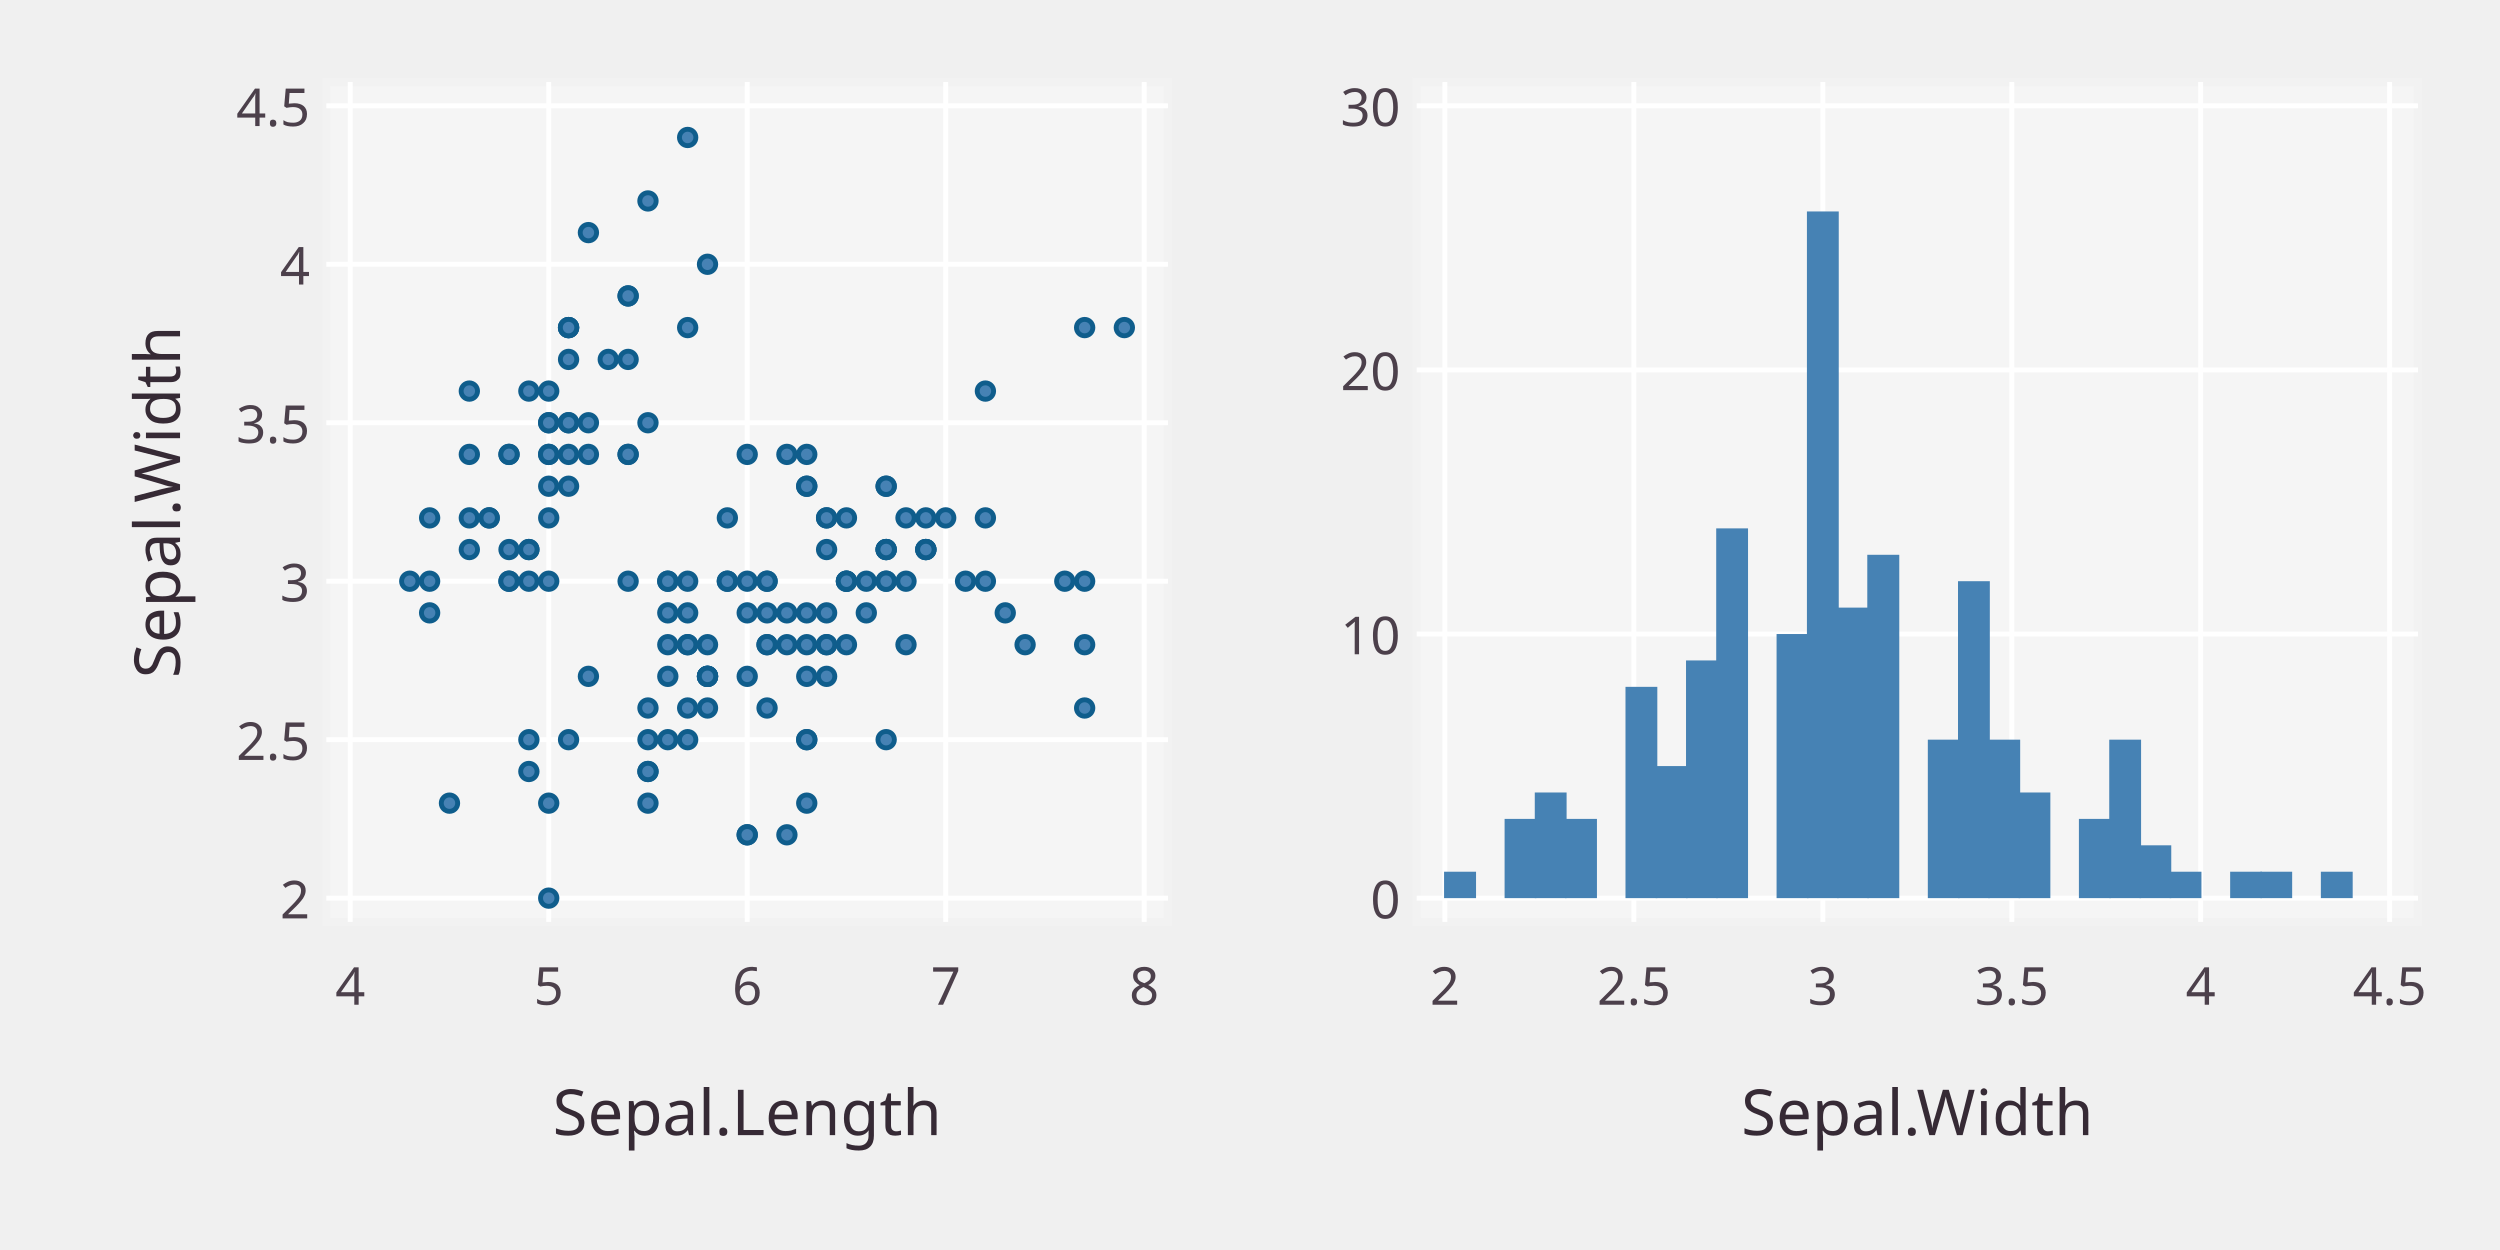
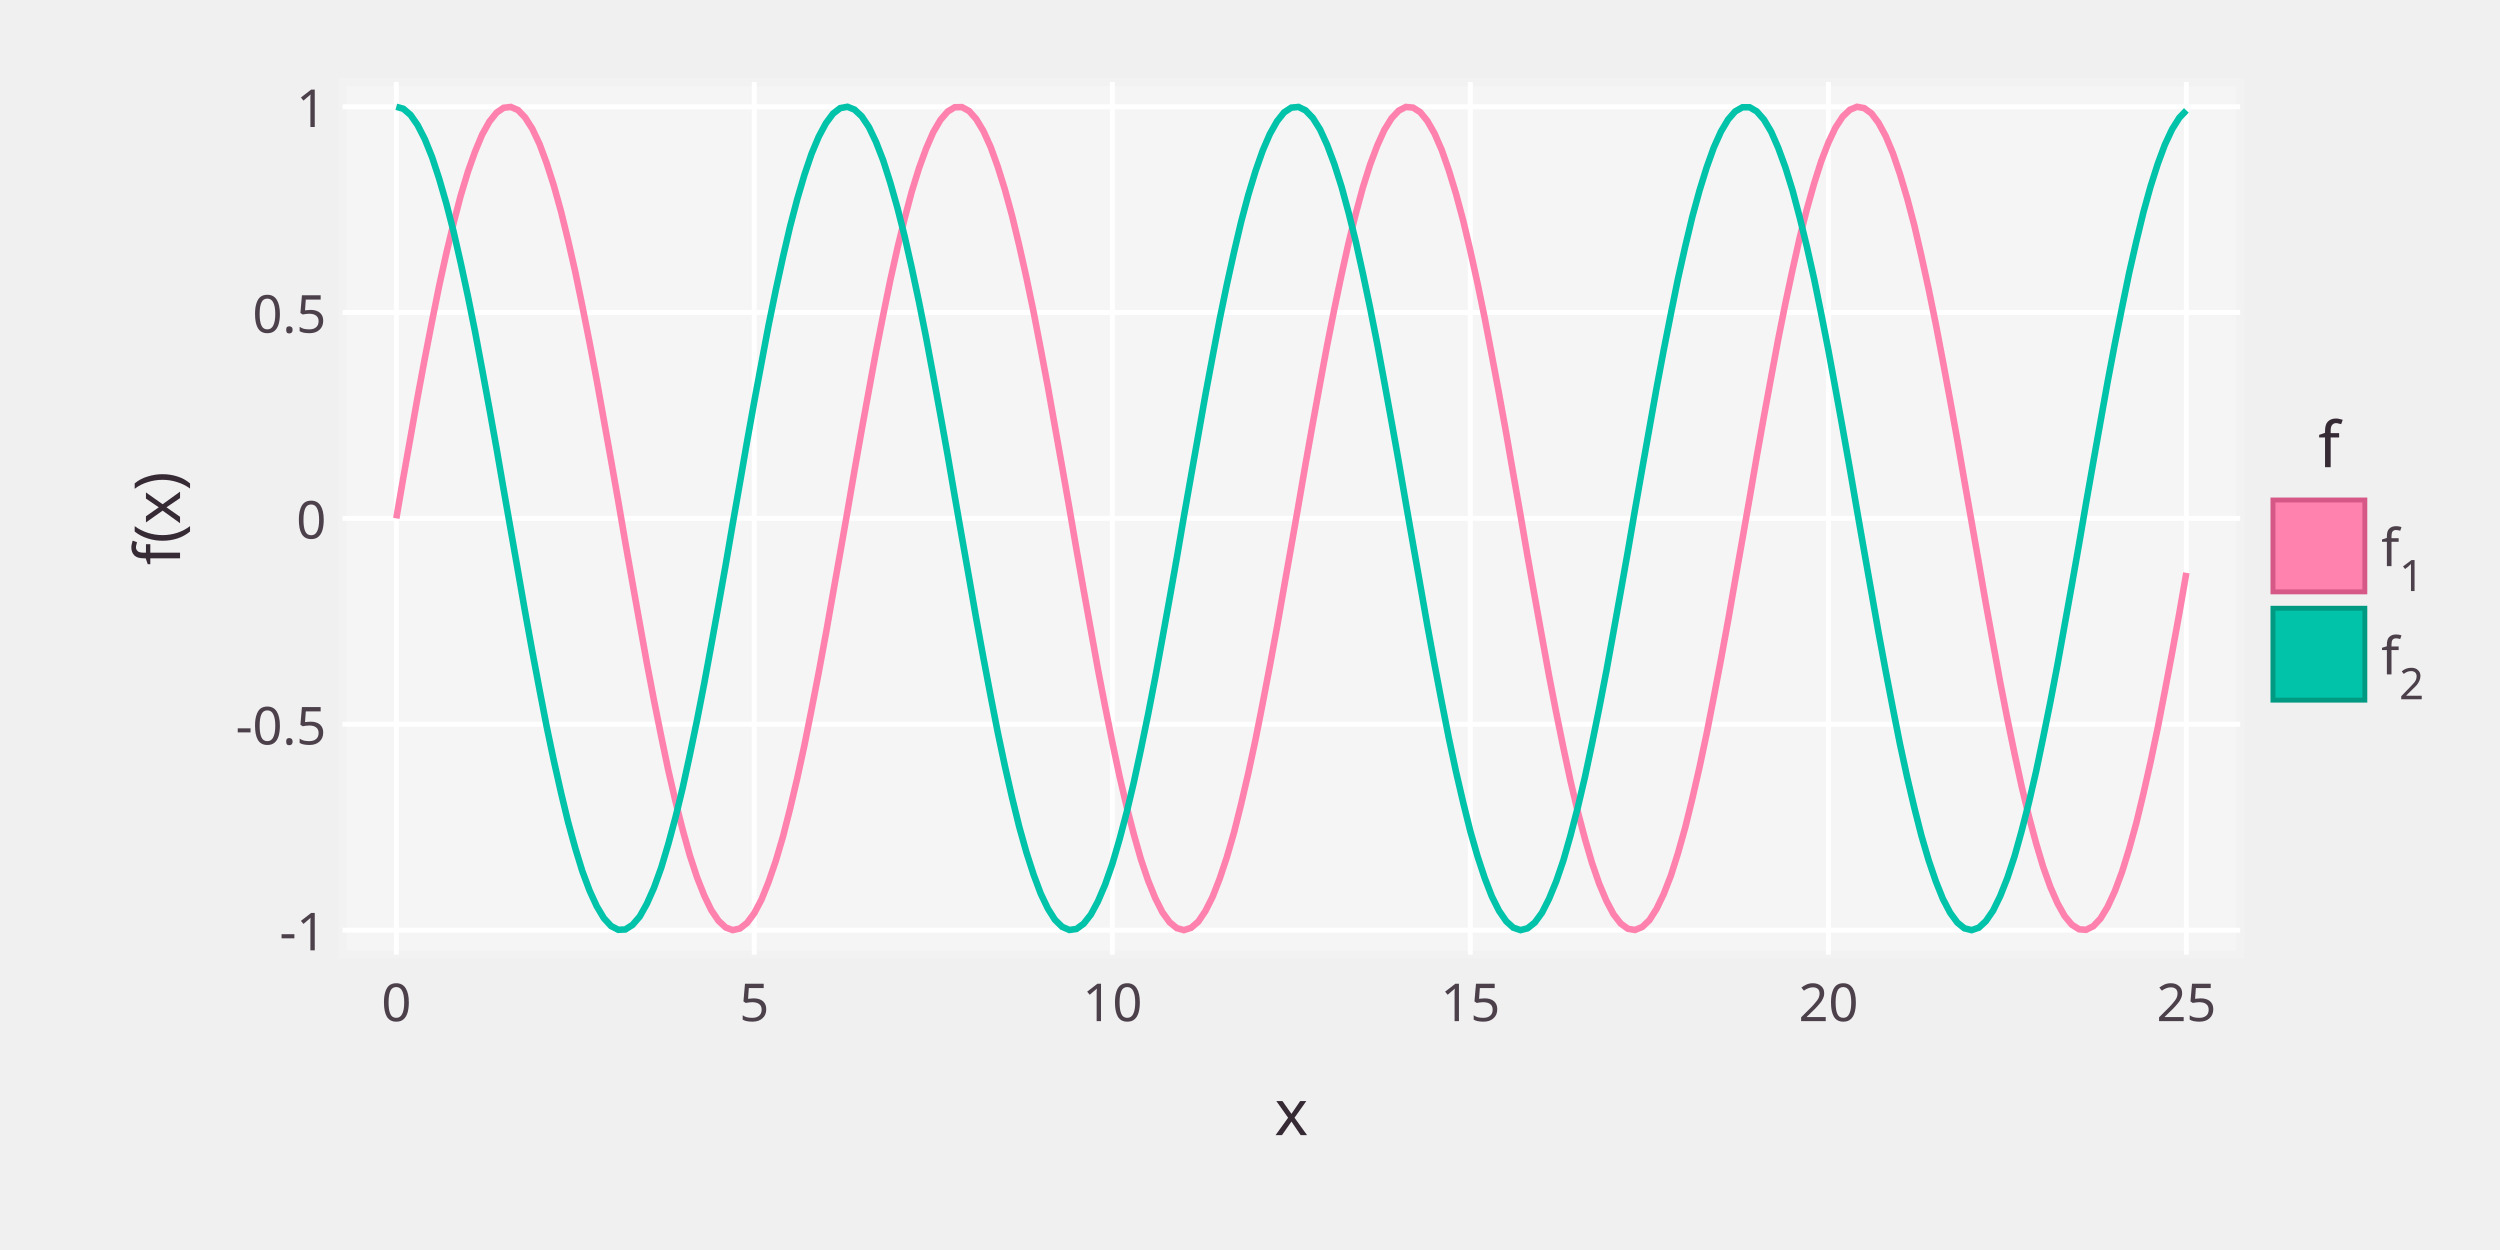
- <svg xmlns="http://www.w3.org/2000/svg" version="1.1" width="152.4mm" height="76.2mm" viewBox="0 0 152.4 76.2" style="stroke:black;fill:black" stroke-width="0.5">
-   <g fill="#F5F5F5" stroke="#F2F2F2">
-     <path d="M 19.89 5 L 71.2 5 71.2 56.2 19.89 56.2 z" />
+ <svg xmlns="http://www.w3.org/2000/svg" xmlns:xlink="http://www.w3.org/1999/xlink" version="1.1" width="152.4mm" height="76.2mm" viewBox="0 0 152.4 76.2" style="stroke:black;fill:black" stroke-width="0.5">
+   <g stroke="#F2F2F2" fill="#F5F5F5">
+     <path d="M 20.88 5 L 136.56 5 136.56 58.2 20.88 58.2 z" />
    <g stroke="#FFFFFF" stroke-width="0.3">
-       <path d="M57.65,5 L 57.65 56.2" />
-       <path d="M21.35,5 L 21.35 56.2" />
-       <path d="M33.45,5 L 33.45 56.2" />
-       <path d="M45.55,5 L 45.55 56.2" />
-       <path d="M69.75,5 L 69.75 56.2" />
+       <path d="M133.28,5 L 133.28 58.2" />
+       <path d="M89.63,5 L 89.63 58.2" />
+       <path d="M24.16,5 L 24.16 58.2" />
+       <path d="M45.98,5 L 45.98 58.2" />
+       <path d="M111.46,5 L 111.46 58.2" />
+       <path d="M67.81,5 L 67.81 58.2" />
    </g>
    <g stroke="#FFFFFF" stroke-width="0.3">
-       <path d="M19.89,35.43 L 71.2 35.43" />
-       <path d="M19.89,25.77 L 71.2 25.77" />
-       <path d="M19.89,16.11 L 71.2 16.11" />
-       <path d="M19.89,54.75 L 71.2 54.75" />
-       <path d="M19.89,45.09 L 71.2 45.09" />
-       <path d="M19.89,6.45 L 71.2 6.45" />
+       <path d="M20.88,44.15 L 136.56 44.15" />
+       <path d="M20.88,56.7 L 136.56 56.7" />
+       <path d="M20.88,31.6 L 136.56 31.6" />
+       <path d="M20.88,19.05 L 136.56 19.05" />
+       <path d="M20.88,6.51 L 136.56 6.51" />
    </g>
  </g>
-   <g stroke="none" stroke-width="0.3">
-     <g fill="#4682B4" stroke="#0F5D8C" class="color_group_RGB(0.27450980392156865,0.5098039215686274,0.7058823529411765)">
-       <circle cx="34.66" cy="25.77" r="0.5" />
-       <circle cx="32.24" cy="35.43" r="0.5" />
-       <circle cx="29.82" cy="31.57" r="0.5" />
-       <circle cx="28.61" cy="33.5" r="0.5" />
-       <circle cx="33.45" cy="23.84" r="0.5" />
-       <circle cx="38.29" cy="18.04" r="0.5" />
-       <circle cx="28.61" cy="27.7" r="0.5" />
-       <circle cx="33.45" cy="27.7" r="0.5" />
-       <circle cx="26.19" cy="37.36" r="0.5" />
-       <circle cx="32.24" cy="33.5" r="0.5" />
-       <circle cx="38.29" cy="21.91" r="0.5" />
-       <circle cx="31.03" cy="27.7" r="0.5" />
-       <circle cx="31.03" cy="35.43" r="0.5" />
-       <circle cx="24.98" cy="35.43" r="0.5" />
-       <circle cx="43.13" cy="16.11" r="0.5" />
-       <circle cx="41.92" cy="8.38" r="0.5" />
-       <circle cx="38.29" cy="18.04" r="0.5" />
-       <circle cx="34.66" cy="25.77" r="0.5" />
-       <circle cx="41.92" cy="19.97" r="0.5" />
-       <circle cx="34.66" cy="19.97" r="0.5" />
-       <circle cx="38.29" cy="27.7" r="0.5" />
-       <circle cx="34.66" cy="21.91" r="0.5" />
-       <circle cx="28.61" cy="23.84" r="0.5" />
-       <circle cx="34.66" cy="29.64" r="0.5" />
-       <circle cx="31.03" cy="27.7" r="0.5" />
-       <circle cx="33.45" cy="35.43" r="0.5" />
-       <circle cx="33.45" cy="27.7" r="0.5" />
-       <circle cx="35.87" cy="25.77" r="0.5" />
-       <circle cx="35.87" cy="27.7" r="0.5" />
-       <circle cx="29.82" cy="31.57" r="0.5" />
-       <circle cx="31.03" cy="33.5" r="0.5" />
-       <circle cx="38.29" cy="27.7" r="0.5" />
-       <circle cx="35.87" cy="14.18" r="0.5" />
-       <circle cx="39.5" cy="12.25" r="0.5" />
-       <circle cx="32.24" cy="33.5" r="0.5" />
-       <circle cx="33.45" cy="31.57" r="0.5" />
-       <circle cx="39.5" cy="25.77" r="0.5" />
-       <circle cx="32.24" cy="23.84" r="0.5" />
-       <circle cx="26.19" cy="35.43" r="0.5" />
-       <circle cx="34.66" cy="27.7" r="0.5" />
-       <circle cx="33.45" cy="25.77" r="0.5" />
-       <circle cx="27.4" cy="48.96" r="0.5" />
-       <circle cx="26.19" cy="31.57" r="0.5" />
-       <circle cx="33.45" cy="25.77" r="0.5" />
-       <circle cx="34.66" cy="19.97" r="0.5" />
-       <circle cx="31.03" cy="35.43" r="0.5" />
-       <circle cx="34.66" cy="19.97" r="0.5" />
-       <circle cx="28.61" cy="31.57" r="0.5" />
-       <circle cx="37.08" cy="21.91" r="0.5" />
-       <circle cx="33.45" cy="29.64" r="0.5" />
-       <circle cx="57.65" cy="31.57" r="0.5" />
-       <circle cx="50.39" cy="31.57" r="0.5" />
-       <circle cx="56.44" cy="33.5" r="0.5" />
-       <circle cx="39.5" cy="48.96" r="0.5" />
-       <circle cx="51.6" cy="39.3" r="0.5" />
-       <circle cx="41.92" cy="39.3" r="0.5" />
-       <circle cx="49.18" cy="29.64" r="0.5" />
-       <circle cx="32.24" cy="47.03" r="0.5" />
-       <circle cx="52.81" cy="37.36" r="0.5" />
-       <circle cx="35.87" cy="41.23" r="0.5" />
-       <circle cx="33.45" cy="54.75" r="0.5" />
-       <circle cx="44.34" cy="35.43" r="0.5" />
-       <circle cx="45.55" cy="50.89" r="0.5" />
-       <circle cx="46.76" cy="37.36" r="0.5" />
-       <circle cx="40.71" cy="37.36" r="0.5" />
-       <circle cx="54.02" cy="33.5" r="0.5" />
-       <circle cx="40.71" cy="35.43" r="0.5" />
-       <circle cx="43.13" cy="41.23" r="0.5" />
-       <circle cx="47.97" cy="50.89" r="0.5" />
-       <circle cx="40.71" cy="45.09" r="0.5" />
-       <circle cx="44.34" cy="31.57" r="0.5" />
-       <circle cx="46.76" cy="39.3" r="0.5" />
-       <circle cx="49.18" cy="45.09" r="0.5" />
-       <circle cx="46.76" cy="39.3" r="0.5" />
-       <circle cx="50.39" cy="37.36" r="0.5" />
-       <circle cx="52.81" cy="35.43" r="0.5" />
-       <circle cx="55.23" cy="39.3" r="0.5" />
-       <circle cx="54.02" cy="35.43" r="0.5" />
-       <circle cx="45.55" cy="37.36" r="0.5" />
-       <circle cx="41.92" cy="43.16" r="0.5" />
-       <circle cx="39.5" cy="47.03" r="0.5" />
-       <circle cx="39.5" cy="47.03" r="0.5" />
-       <circle cx="43.13" cy="41.23" r="0.5" />
-       <circle cx="45.55" cy="41.23" r="0.5" />
-       <circle cx="38.29" cy="35.43" r="0.5" />
-       <circle cx="45.55" cy="27.7" r="0.5" />
-       <circle cx="54.02" cy="33.5" r="0.5" />
-       <circle cx="49.18" cy="48.96" r="0.5" />
-       <circle cx="40.71" cy="35.43" r="0.5" />
-       <circle cx="39.5" cy="45.09" r="0.5" />
-       <circle cx="39.5" cy="43.16" r="0.5" />
-       <circle cx="46.76" cy="35.43" r="0.5" />
-       <circle cx="43.13" cy="43.16" r="0.5" />
-       <circle cx="33.45" cy="48.96" r="0.5" />
-       <circle cx="40.71" cy="41.23" r="0.5" />
-       <circle cx="41.92" cy="35.43" r="0.5" />
-       <circle cx="41.92" cy="37.36" r="0.5" />
-       <circle cx="47.97" cy="37.36" r="0.5" />
-       <circle cx="34.66" cy="45.09" r="0.5" />
-       <circle cx="41.92" cy="39.3" r="0.5" />
-       <circle cx="49.18" cy="29.64" r="0.5" />
-       <circle cx="43.13" cy="41.23" r="0.5" />
-       <circle cx="58.86" cy="35.43" r="0.5" />
-       <circle cx="49.18" cy="37.36" r="0.5" />
-       <circle cx="51.6" cy="35.43" r="0.5" />
-       <circle cx="64.91" cy="35.43" r="0.5" />
-       <circle cx="32.24" cy="45.09" r="0.5" />
-       <circle cx="61.28" cy="37.36" r="0.5" />
-       <circle cx="54.02" cy="45.09" r="0.5" />
-       <circle cx="60.07" cy="23.84" r="0.5" />
-       <circle cx="51.6" cy="31.57" r="0.5" />
-       <circle cx="50.39" cy="41.23" r="0.5" />
-       <circle cx="55.23" cy="35.43" r="0.5" />
-       <circle cx="41.92" cy="45.09" r="0.5" />
-       <circle cx="43.13" cy="39.3" r="0.5" />
-       <circle cx="50.39" cy="31.57" r="0.5" />
-       <circle cx="51.6" cy="35.43" r="0.5" />
-       <circle cx="66.12" cy="19.97" r="0.5" />
-       <circle cx="66.12" cy="43.16" r="0.5" />
-       <circle cx="45.55" cy="50.89" r="0.5" />
-       <circle cx="56.44" cy="31.57" r="0.5" />
-       <circle cx="40.71" cy="39.3" r="0.5" />
-       <circle cx="66.12" cy="39.3" r="0.5" />
-       <circle cx="49.18" cy="41.23" r="0.5" />
-       <circle cx="54.02" cy="29.64" r="0.5" />
-       <circle cx="60.07" cy="31.57" r="0.5" />
-       <circle cx="47.97" cy="39.3" r="0.5" />
-       <circle cx="46.76" cy="35.43" r="0.5" />
-       <circle cx="50.39" cy="39.3" r="0.5" />
-       <circle cx="60.07" cy="35.43" r="0.5" />
-       <circle cx="62.49" cy="39.3" r="0.5" />
-       <circle cx="68.54" cy="19.97" r="0.5" />
-       <circle cx="50.39" cy="39.3" r="0.5" />
-       <circle cx="49.18" cy="39.3" r="0.5" />
-       <circle cx="46.76" cy="43.16" r="0.5" />
-       <circle cx="66.12" cy="35.43" r="0.5" />
-       <circle cx="49.18" cy="27.7" r="0.5" />
-       <circle cx="50.39" cy="33.5" r="0.5" />
-       <circle cx="45.55" cy="35.43" r="0.5" />
-       <circle cx="56.44" cy="33.5" r="0.5" />
-       <circle cx="54.02" cy="33.5" r="0.5" />
-       <circle cx="56.44" cy="33.5" r="0.5" />
-       <circle cx="43.13" cy="41.23" r="0.5" />
-       <circle cx="55.23" cy="31.57" r="0.5" />
-       <circle cx="54.02" cy="29.64" r="0.5" />
-       <circle cx="54.02" cy="35.43" r="0.5" />
-       <circle cx="49.18" cy="45.09" r="0.5" />
-       <circle cx="51.6" cy="35.43" r="0.5" />
-       <circle cx="47.97" cy="27.7" r="0.5" />
-       <circle cx="44.34" cy="35.43" r="0.5" />
+   <g fill="none" stroke-width="0.4">
+     <g stroke="#FF81AD" class="color_group_f&lt;sub&gt;1&lt;/sub&gt;">
+       <path d="M24.16,31.6 L 24.59 29.1 25.03 26.62 25.46 24.19 25.9 21.83 26.34 19.57 26.77 17.43 27.21 15.43 27.65 13.6 28.08 11.94 28.52 10.48 28.96 9.24 29.39 8.21 29.83 7.42 30.27 6.87 30.7 6.57 31.14 6.52 31.58 6.71 32.01 7.16 32.45 7.85 32.89 8.78 33.32 9.94 33.76 11.31 34.2 12.89 34.63 14.65 35.07 16.58 35.5 18.66 35.94 20.88 36.38 23.2 36.81 25.6 37.25 28.06 37.69 30.56 38.12 33.07 38.56 35.56 39 38.02 39.43 40.41 39.87 42.71 40.31 44.9 40.74 46.96 41.18 48.86 41.62 50.6 42.05 52.14 42.49 53.48 42.93 54.59 43.36 55.48 43.8 56.13 44.24 56.54 44.67 56.7 45.11 56.6 45.54 56.26 45.98 55.67 46.42 54.84 46.85 53.77 47.29 52.49 47.73 51 48.16 49.31 48.6 47.44 49.04 45.42 49.47 43.26 49.91 40.99 50.35 38.61 50.78 36.17 51.22 33.69 51.66 31.18 52.09 28.68 52.53 26.2 52.97 23.78 53.4 21.44 53.84 19.2 54.27 17.09 54.71 15.11 55.15 13.31 55.58 11.68 56.02 10.26 56.46 9.05 56.89 8.06 57.33 7.31 57.77 6.8 58.2 6.54 58.64 6.53 59.08 6.77 59.51 7.26 59.95 7.99 60.39 8.96 60.82 10.15 61.26 11.56 61.7 13.17 62.13 14.96 62.57 16.92 63.01 19.03 63.44 21.26 63.88 23.59 64.31 26.01 64.75 28.48 65.19 30.98 65.62 33.49 66.06 35.98 66.5 38.42 66.93 40.8 67.37 43.08 67.81 45.26 68.24 47.29 68.68 49.17 69.12 50.87 69.55 52.38 69.99 53.68 70.43 54.76 70.86 55.61 71.3 56.22 71.74 56.58 72.17 56.7 72.61 56.56 73.05 56.18 73.48 55.54 73.92 54.67 74.35 53.57 74.79 52.25 75.23 50.73 75.66 49.01 76.1 47.12 76.54 45.07 76.97 42.89 77.41 40.59 77.85 38.21 78.28 35.76 78.72 33.27 79.16 30.76 79.59 28.26 80.03 25.79 80.47 23.38 80.9 21.06 81.34 18.84 81.78 16.74 82.21 14.8 82.65 13.02 83.08 11.43 83.52 10.04 83.96 8.87 84.39 7.92 84.83 7.21 85.27 6.74 85.7 6.52 86.14 6.56 86.58 6.84 87.01 7.37 87.45 8.14 87.89 9.15 88.32 10.38 88.76 11.82 89.2 13.46 89.63 15.28 90.07 17.27 90.51 19.4 90.94 21.65 91.38 23.99 91.82 26.42 92.25 28.9 92.69 31.4 93.12 33.91 93.56 36.39 94 38.83 94.43 41.19 94.87 43.46 95.31 45.61 95.74 47.62 96.18 49.47 96.62 51.14 97.05 52.61 97.49 53.88 97.93 54.92 98.36 55.73 98.8 56.3 99.24 56.62 99.67 56.69 100.11 56.51 100.55 56.09 100.98 55.41 101.42 54.5 101.86 53.37 102.29 52.01 102.73 50.45 103.16 48.7 103.6 46.78 104.04 44.71 104.47 42.51 104.91 40.2 105.35 37.8 105.78 35.34 106.22 32.85 106.66 30.34 107.09 27.84 107.53 25.38 107.97 22.99 108.4 20.68 108.84 18.48 109.28 16.41 109.71 14.49 110.15 12.74 110.59 11.18 111.02 9.83 111.46 8.69 111.89 7.78 112.33 7.11 112.77 6.69 113.2 6.51 113.64 6.59 114.08 6.91 114.51 7.48 114.95 8.29 115.39 9.34 115.82 10.61 116.26 12.08 116.7 13.75 117.13 15.61 117.57 17.62 118.01 19.77 118.44 22.03 118.88 24.4 119.32 26.83 119.75 29.32 120.19 31.82 120.63 34.33 121.06 36.81 121.5 39.23 121.93 41.58 122.37 43.83 122.81 45.96 123.24 47.94 123.68 49.76 124.12 51.4 124.55 52.84 124.99 54.07 125.43 55.07 125.86 55.84 126.3 56.37 126.74 56.65 127.17 56.68 127.61 56.46 128.05 55.99 128.48 55.28 128.92 54.33 129.36 53.15 129.79 51.76 130.23 50.17 130.66 48.39 131.1 46.44 131.54 44.35 131.97 42.13 132.41 39.8 132.85 37.39 133.28 34.92" />
+     </g>
+     <g stroke="#00C3AA" class="color_group_f&lt;sub&gt;2&lt;/sub&gt;">
+       <path d="M24.16,6.51 L 24.59 6.63 25.03 7.01 25.46 7.63 25.9 8.49 26.34 9.58 26.77 10.89 27.21 12.41 27.65 14.12 28.08 16 28.52 18.04 28.96 20.22 29.39 22.51 29.83 24.89 30.27 27.34 30.7 29.83 31.14 32.33 31.58 34.84 32.01 37.3 32.45 39.72 32.89 42.05 33.32 44.27 33.76 46.37 34.2 48.32 34.63 50.11 35.07 51.71 35.5 53.11 35.94 54.29 36.38 55.25 36.81 55.97 37.25 56.45 37.69 56.68 38.12 56.66 38.56 56.38 39 55.87 39.43 55.1 39.87 54.11 40.31 52.89 40.74 51.45 41.18 49.82 41.62 48.01 42.05 46.03 42.49 43.91 42.93 41.66 43.36 39.32 43.8 36.89 44.24 34.42 44.67 31.91 45.11 29.41 45.54 26.92 45.98 24.48 46.42 22.12 46.85 19.84 47.29 17.69 47.73 15.67 48.16 13.82 48.6 12.14 49.04 10.65 49.47 9.38 49.91 8.33 50.35 7.51 50.78 6.93 51.22 6.59 51.66 6.51 52.09 6.68 52.53 7.09 52.97 7.75 53.4 8.65 53.84 9.78 54.27 11.13 54.71 12.68 55.15 14.42 55.58 16.33 56.02 18.4 56.46 20.6 56.89 22.9 57.33 25.3 57.77 27.75 58.2 30.25 58.64 32.76 59.08 35.25 59.51 37.71 59.95 40.11 60.39 42.43 60.82 44.63 61.26 46.71 61.7 48.64 62.13 50.39 62.57 51.96 63.01 53.32 63.44 54.47 63.88 55.39 64.31 56.07 64.75 56.5 65.19 56.69 65.62 56.63 66.06 56.31 66.5 55.75 66.93 54.95 67.37 53.92 67.81 52.66 68.24 51.19 68.68 49.53 69.12 47.68 69.55 45.68 69.99 43.54 70.43 41.27 70.86 38.91 71.3 36.48 71.74 34 72.17 31.49 72.61 28.99 73.05 26.51 73.48 24.08 73.92 21.73 74.35 19.47 74.79 17.34 75.23 15.35 75.66 13.52 76.1 11.87 76.54 10.42 76.97 9.19 77.41 8.17 77.85 7.39 78.28 6.85 78.72 6.56 79.16 6.52 79.59 6.73 80.03 7.19 80.47 7.89 80.9 8.83 81.34 10 81.78 11.38 82.21 12.96 82.65 14.73 83.08 16.67 83.52 18.76 83.96 20.98 84.39 23.3 84.83 25.71 85.27 28.17 85.7 30.67 86.14 33.18 86.58 35.67 87.01 38.12 87.45 40.51 87.89 42.81 88.32 44.99 88.76 47.05 89.2 48.94 89.63 50.67 90.07 52.2 90.51 53.53 90.94 54.64 91.38 55.52 91.82 56.16 92.25 56.55 92.69 56.7 93.12 56.59 93.56 56.24 94 55.64 94.43 54.79 94.87 53.72 95.31 52.43 95.74 50.92 96.18 49.23 96.62 47.36 97.05 45.33 97.49 43.16 97.93 40.88 98.36 38.51 98.8 36.06 99.24 33.58 99.67 31.07 100.11 28.57 100.55 26.09 100.98 23.68 101.42 21.34 101.86 19.11 102.29 16.99 102.73 15.03 103.16 13.23 103.6 11.62 104.04 10.2 104.47 9 104.91 8.02 105.35 7.28 105.78 6.79 106.22 6.54 106.66 6.54 107.09 6.79 107.53 7.29 107.97 8.03 108.4 9.01 108.84 10.21 109.28 11.63 109.71 13.25 110.15 15.05 110.59 17.01 111.02 19.12 111.46 21.36 111.89 23.7 112.33 26.12 112.77 28.59 113.2 31.09 113.64 33.6 114.08 36.09 114.51 38.53 114.95 40.9 115.39 43.18 115.82 45.35 116.26 47.38 116.7 49.25 117.13 50.94 117.57 52.44 118.01 53.73 118.44 54.8 118.88 55.64 119.32 56.24 119.75 56.59 120.19 56.7 120.63 56.55 121.06 56.15 121.5 55.51 121.93 54.63 122.37 53.52 122.81 52.19 123.24 50.65 123.68 48.93 124.12 47.03 124.55 44.97 124.99 42.79 125.43 40.49 125.86 38.1 126.3 35.65 126.74 33.16 127.17 30.65 127.61 28.15 128.05 25.68 128.48 23.28 128.92 20.96 129.36 18.74 129.79 16.65 130.23 14.72 130.66 12.95 131.1 11.36 131.54 9.98 131.97 8.82 132.41 7.88 132.85 7.18 133.28 6.73" />
    </g>
  </g>
-   <g fill="#4C404B" stroke="none" font-size="3.18" font-family="Source Sans Pro">
-     <text x="57.65" y="61.25" text-anchor="middle">7</text>
-     <text x="21.35" y="61.25" text-anchor="middle">4</text>
-     <text x="33.45" y="61.25" text-anchor="middle">5</text>
-     <text x="45.55" y="61.25" text-anchor="middle">6</text>
-     <text x="69.75" y="61.25" text-anchor="middle">8</text>
+   <g font-family="Source Sans Pro" font-size="3.18">
+     <a xlink:href="#">
+       <g id="color_key_f&lt;sub&gt;1&lt;/sub&gt;">
+         <g fill="#FF81AD" stroke="#D65886" stroke-width="0.3">
+           <path d="M 138.56 30.48 L 144.16 30.48 144.16 36.08 138.56 36.08 z" />
+         </g>
+         <g stroke="none" fill="#4C404B">
+           <text x="145.16" y="33.28" style="dominant-baseline:central">f<tspan baseline-shift="-1.723" font-size="83.333%">1</tspan>
+           </text>
+         </g>
+       </g>
+     </a>
+     <a xlink:href="#">
+       <g id="color_key_f&lt;sub&gt;2&lt;/sub&gt;">
+         <g fill="#00C3AA" stroke="#009A82" stroke-width="0.3">
+           <path d="M 138.56 37.08 L 144.16 37.08 144.16 42.68 138.56 42.68 z" />
+         </g>
+         <g stroke="none" fill="#4C404B">
+           <text x="145.16" y="39.88" style="dominant-baseline:central">f<tspan baseline-shift="-1.723" font-size="83.333%">2</tspan>
+           </text>
+         </g>
+       </g>
+     </a>
  </g>
-   <g fill="#362A35" stroke="none" font-size="3.88" font-family="Source Sans Pro">
-     <text x="45.55" y="69.2" text-anchor="middle">Sepal.Length</text>
+   <g stroke="none" fill="#362A35" font-family="Source Sans Pro" font-size="3.88">
+     <text x="141.98" y="28.48" text-anchor="middle">f</text>
  </g>
-   <g fill="#362A35" stroke="none" font-size="3.88" font-family="Source Sans Pro">
-     <text x="9.47" y="30.6" text-anchor="middle" style="dominant-baseline:central" transform="rotate(-90, 9.47, 30.6)">Sepal.Width</text>
+   <g stroke="none" fill="#4C404B" font-family="Source Sans Pro" font-size="3.18">
+     <text x="133.28" y="62.25" text-anchor="middle">25</text>
+     <text x="89.63" y="62.25" text-anchor="middle">15</text>
+     <text x="24.16" y="62.25" text-anchor="middle">0</text>
+     <text x="45.98" y="62.25" text-anchor="middle">5</text>
+     <text x="111.46" y="62.25" text-anchor="middle">20</text>
+     <text x="67.81" y="62.25" text-anchor="middle">10</text>
  </g>
-   <g fill="#4C404B" stroke="none" font-size="3.18" font-family="Source Sans Pro">
-     <text x="18.89" y="35.43" text-anchor="end" style="dominant-baseline:central">3</text>
-     <text x="18.89" y="25.77" text-anchor="end" style="dominant-baseline:central">3.5</text>
-     <text x="18.89" y="16.11" text-anchor="end" style="dominant-baseline:central">4</text>
-     <text x="18.89" y="54.75" text-anchor="end" style="dominant-baseline:central">2</text>
-     <text x="18.89" y="45.09" text-anchor="end" style="dominant-baseline:central">2.5</text>
-     <text x="18.89" y="6.45" text-anchor="end" style="dominant-baseline:central">4.5</text>
+   <g stroke="none" fill="#362A35" font-family="Source Sans Pro" font-size="3.88">
+     <text x="78.72" y="69.2" text-anchor="middle">x</text>
  </g>
-   <g fill="#F5F5F5" stroke="#F2F2F2">
-     <path d="M 86.36 5 L 147.4 5 147.4 56.2 86.36 56.2 z" />
-     <g stroke="#FFFFFF" stroke-width="0.3">
-       <path d="M111.12,5 L 111.12 56.2" />
-       <path d="M122.64,5 L 122.64 56.2" />
-       <path d="M134.15,5 L 134.15 56.2" />
-       <path d="M88.08,5 L 88.08 56.2" />
-       <path d="M99.6,5 L 99.6 56.2" />
-       <path d="M145.67,5 L 145.67 56.2" />
-     </g>
-     <g stroke="#FFFFFF" stroke-width="0.3">
-       <path d="M86.36,38.65 L 147.4 38.65" />
-       <path d="M86.36,54.75 L 147.4 54.75" />
-       <path d="M86.36,22.55 L 147.4 22.55" />
-       <path d="M86.36,6.45 L 147.4 6.45" />
-     </g>
+   <g stroke="none" fill="#362A35" font-family="Source Sans Pro" font-size="3.88">
+     <text x="9.47" y="31.6" text-anchor="middle" style="dominant-baseline:central" transform="rotate(-90, 9.47, 31.6)">f(x)</text>
  </g>
-   <g fill="#4682B4" stroke="none">
-     <path d="M 88.03 54.75 L 89.98 54.75 89.98 53.14 88.03 53.14 z" />
-     <path d="M 89.88 54.75 L 91.82 54.75 91.82 54.75 89.88 54.75 z" />
-     <path d="M 91.72 54.75 L 93.66 54.75 93.66 49.92 91.72 49.92 z" />
-     <path d="M 93.56 54.75 L 95.5 54.75 95.5 48.31 93.56 48.31 z" />
-     <path d="M 95.4 54.75 L 97.35 54.75 97.35 49.92 95.4 49.92 z" />
-     <path d="M 97.25 54.75 L 99.19 54.75 99.19 54.75 97.25 54.75 z" />
-     <path d="M 99.09 54.75 L 101.03 54.75 101.03 41.87 99.09 41.87 z" />
-     <path d="M 100.93 54.75 L 102.88 54.75 102.88 46.7 100.93 46.7 z" />
-     <path d="M 102.78 54.75 L 104.72 54.75 104.72 40.26 102.78 40.26 z" />
-     <path d="M 104.62 54.75 L 106.56 54.75 106.56 32.21 104.62 32.21 z" />
-     <path d="M 106.46 54.75 L 108.4 54.75 108.4 54.75 106.46 54.75 z" />
-     <path d="M 108.3 54.75 L 110.25 54.75 110.25 38.65 108.3 38.65 z" />
-     <path d="M 110.15 54.75 L 112.09 54.75 112.09 12.89 110.15 12.89 z" />
-     <path d="M 111.99 54.75 L 113.93 54.75 113.93 37.04 111.99 37.04 z" />
-     <path d="M 113.83 54.75 L 115.78 54.75 115.78 33.82 113.83 33.82 z" />
-     <path d="M 115.68 54.75 L 117.62 54.75 117.62 54.75 115.68 54.75 z" />
-     <path d="M 117.52 54.75 L 119.46 54.75 119.46 45.09 117.52 45.09 z" />
-     <path d="M 119.36 54.75 L 121.3 54.75 121.3 35.43 119.36 35.43 z" />
-     <path d="M 121.2 54.75 L 123.15 54.75 123.15 45.09 121.2 45.09 z" />
-     <path d="M 123.05 54.75 L 124.99 54.75 124.99 48.31 123.05 48.31 z" />
-     <path d="M 124.89 54.75 L 126.83 54.75 126.83 54.75 124.89 54.75 z" />
-     <path d="M 126.73 54.75 L 128.68 54.75 128.68 49.92 126.73 49.92 z" />
-     <path d="M 128.58 54.75 L 130.52 54.75 130.52 45.09 128.58 45.09 z" />
-     <path d="M 130.42 54.75 L 132.36 54.75 132.36 51.53 130.42 51.53 z" />
-     <path d="M 132.26 54.75 L 134.2 54.75 134.2 53.14 132.26 53.14 z" />
-     <path d="M 134.1 54.75 L 136.05 54.75 136.05 54.75 134.1 54.75 z" />
-     <path d="M 135.95 54.75 L 137.89 54.75 137.89 53.14 135.95 53.14 z" />
-     <path d="M 137.79 54.75 L 139.73 54.75 139.73 53.14 137.79 53.14 z" />
-     <path d="M 139.63 54.75 L 141.58 54.75 141.58 54.75 139.63 54.75 z" />
-     <path d="M 141.48 54.75 L 143.42 54.75 143.42 53.14 141.48 53.14 z" />
-   </g>
-   <g fill="#4C404B" stroke="none" font-size="3.18" font-family="Source Sans Pro">
-     <text x="111.12" y="61.25" text-anchor="middle">3</text>
-     <text x="122.64" y="61.25" text-anchor="middle">3.5</text>
-     <text x="134.15" y="61.25" text-anchor="middle">4</text>
-     <text x="88.08" y="61.25" text-anchor="middle">2</text>
-     <text x="99.6" y="61.25" text-anchor="middle">2.5</text>
-     <text x="145.67" y="61.25" text-anchor="middle">4.5</text>
-   </g>
-   <g fill="#362A35" stroke="none" font-size="3.88" font-family="Source Sans Pro">
-     <text x="116.88" y="69.2" text-anchor="middle">Sepal.Width</text>
-   </g>
-   <g fill="#4C404B" stroke="none" font-size="3.18" font-family="Source Sans Pro">
-     <text x="85.36" y="38.65" text-anchor="end" style="dominant-baseline:central">10</text>
-     <text x="85.36" y="54.75" text-anchor="end" style="dominant-baseline:central">0</text>
-     <text x="85.36" y="22.55" text-anchor="end" style="dominant-baseline:central">20</text>
-     <text x="85.36" y="6.45" text-anchor="end" style="dominant-baseline:central">30</text>
+   <g stroke="none" fill="#4C404B" font-family="Source Sans Pro" font-size="3.18">
+     <text x="19.88" y="44.15" text-anchor="end" style="dominant-baseline:central">-0.5</text>
+     <text x="19.88" y="56.7" text-anchor="end" style="dominant-baseline:central">-1</text>
+     <text x="19.88" y="31.6" text-anchor="end" style="dominant-baseline:central">0</text>
+     <text x="19.88" y="19.05" text-anchor="end" style="dominant-baseline:central">0.5</text>
+     <text x="19.88" y="6.51" text-anchor="end" style="dominant-baseline:central">1</text>
  </g>
</svg>
